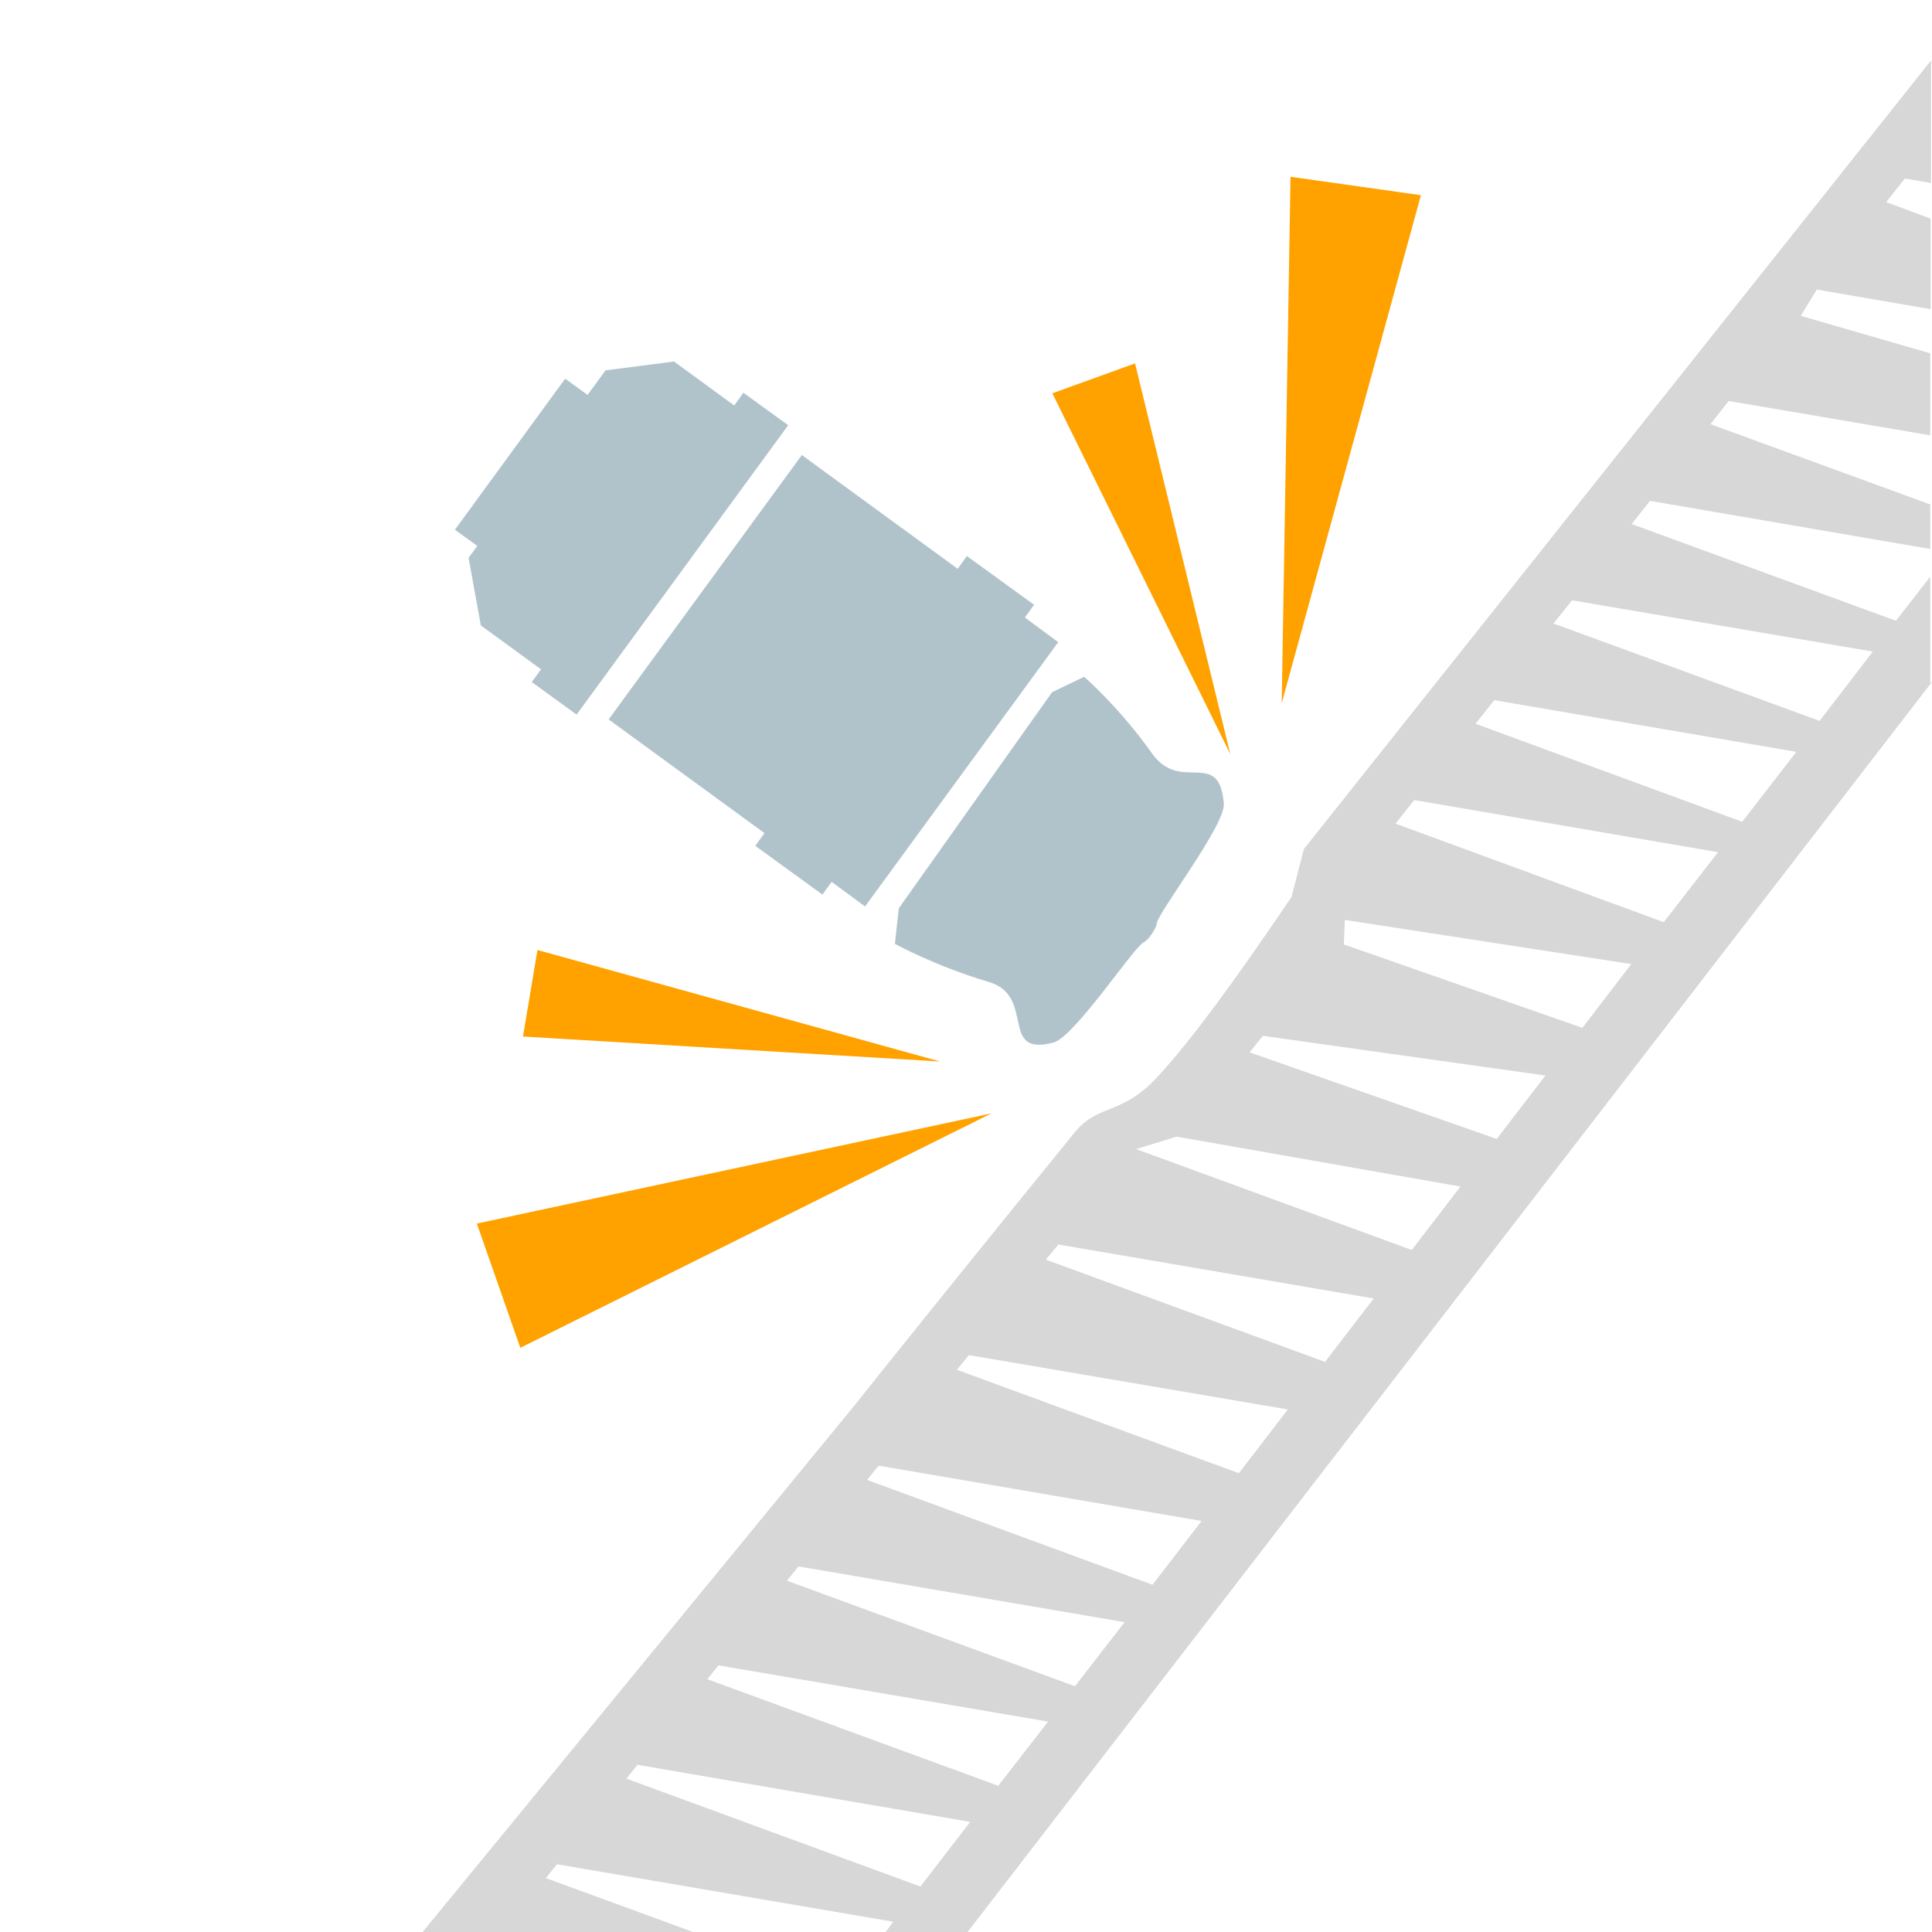
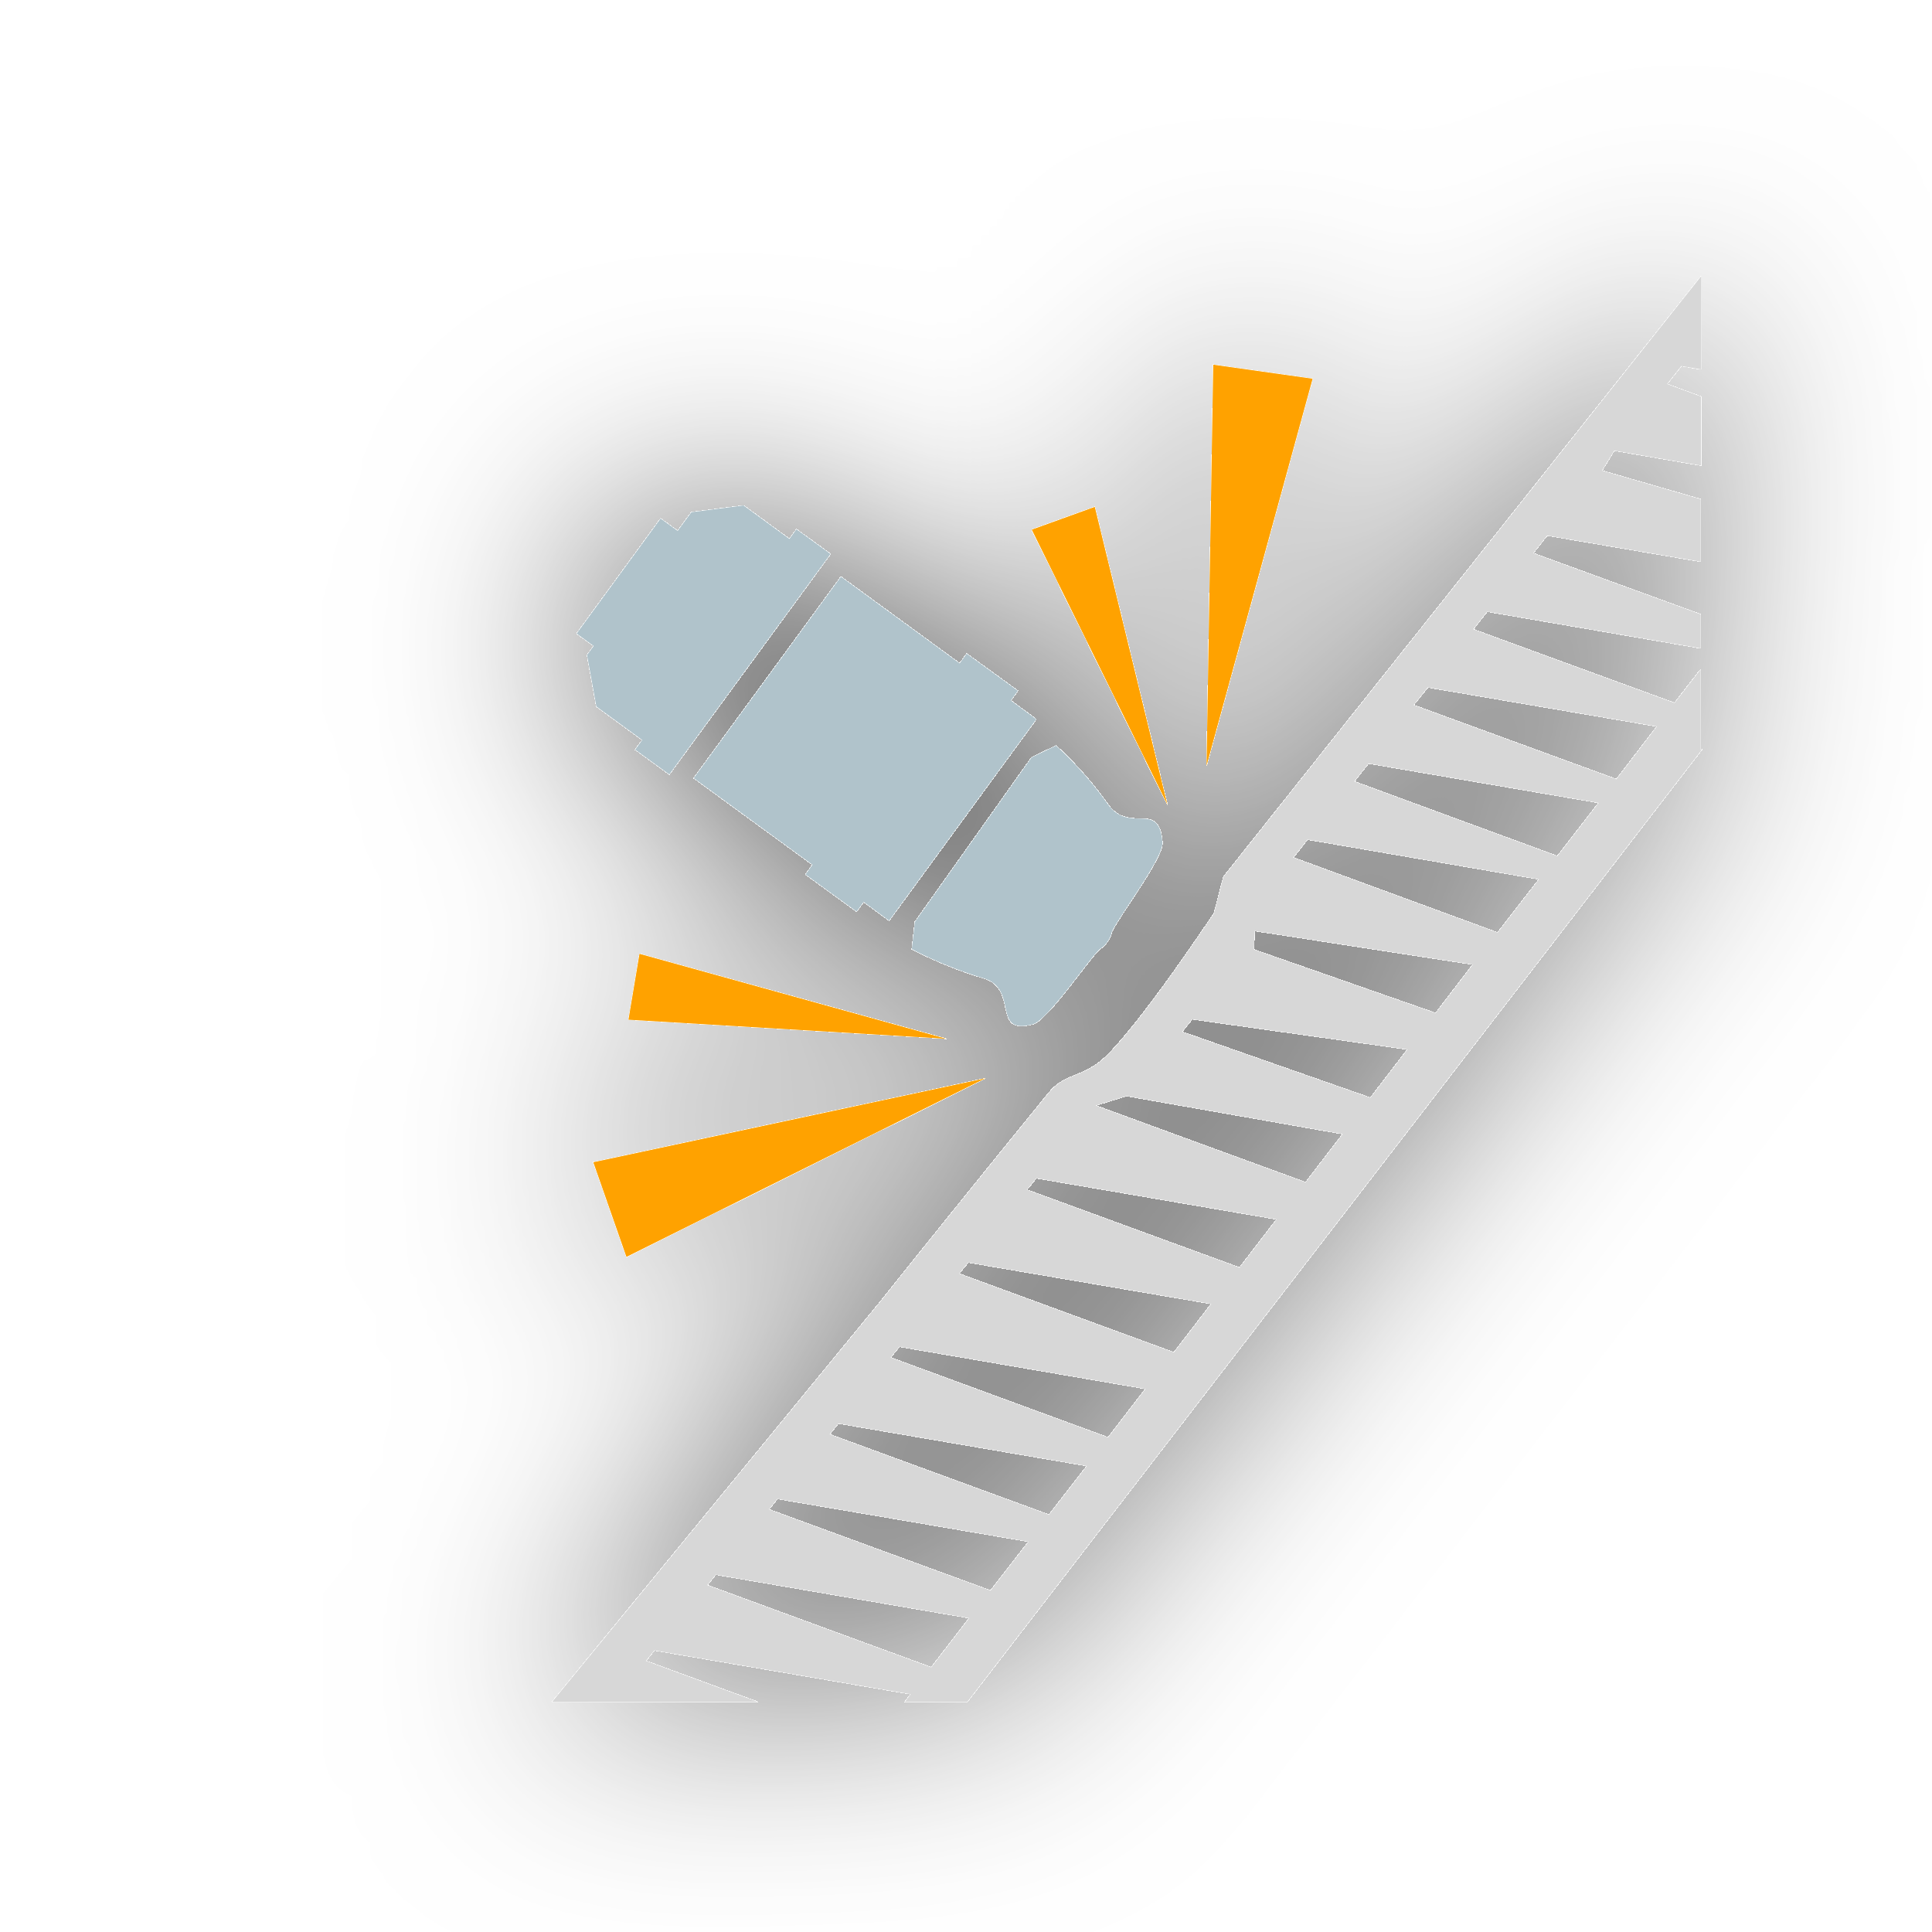
- <svg xmlns="http://www.w3.org/2000/svg" width="32" height="32" viewBox="0 0 32 32" fill="none">
-   <path fill-rule="evenodd" clip-rule="evenodd" d="M17.809 27.924L18.627 26.868L13.226 25.945L13.034 26.181L17.809 27.931V27.924ZM21.942 22.563L22.753 21.507L17.529 20.613L17.323 20.864L21.942 22.555V22.563ZM24.787 18.87L25.597 17.814L20.918 17.157C20.852 17.238 20.778 17.327 20.697 17.43L24.787 18.863V18.87ZM26.209 17.024L27.019 15.968L22.274 15.237L22.259 15.643L26.209 17.024ZM19.091 26.247L19.902 25.192L14.552 24.276L14.361 24.512L19.084 26.247H19.091ZM27.557 15.274L28.456 14.115L23.424 13.251L23.114 13.642L27.557 15.274ZM20.52 24.401L21.331 23.345L16.048 22.445L15.849 22.688L20.52 24.401ZM30.136 11.944L31.02 10.792L26.039 9.943L25.73 10.327L30.128 11.936L30.136 11.944ZM15.245 31.247L16.07 30.176L10.559 29.231L10.375 29.46L15.245 31.247ZM16.534 29.578L17.36 28.515L11.9 27.584L11.716 27.813L16.534 29.578ZM23.379 20.709L24.19 19.653L19.489 18.826L18.818 19.033L23.379 20.702V20.709ZM28.861 13.605L29.753 12.453L24.75 11.597L24.44 11.988L28.861 13.613V13.605ZM32 11.294L16.026 32H14.67L14.796 31.83L9.225 30.878L9.041 31.107L11.48 32H7L14.177 23.249C14.479 22.865 16.21 20.709 17.809 18.745C18.2 18.28 18.575 18.472 19.15 17.859C20.012 16.943 21.294 14.986 21.39 14.861L21.596 14.063L31.985 1V3.031L31.55 2.957L31.241 3.348L31.978 3.621V5.121L30.092 4.796L29.826 5.231L31.971 5.852V7.21L28.633 6.642L28.331 7.026L31.971 8.355V9.093L27.329 8.296L27.026 8.68L31.403 10.282L31.971 9.551V11.309L32 11.294Z" fill="#D7D7D7" />
-   <path fill-rule="evenodd" clip-rule="evenodd" d="M19.164 15.283C19.157 15.334 19.128 15.385 19.099 15.436C19.084 15.457 19.07 15.479 19.055 15.501C19.019 15.552 18.975 15.588 18.931 15.617C18.757 15.719 17.79 17.181 17.448 17.268C16.539 17.508 17.164 16.497 16.379 16.265C15.477 15.996 14.822 15.632 14.822 15.632L14.888 15.043L17.426 11.465L17.957 11.21C17.957 11.21 18.532 11.705 19.084 12.483C19.557 13.145 20.197 12.381 20.27 13.312C20.299 13.661 19.193 15.094 19.157 15.297L19.164 15.283ZM7.906 9.043L7.535 8.774L9.361 6.272L9.732 6.541L10.03 6.134L11.164 5.988L12.161 6.716L12.313 6.505L13.055 7.043L9.55 11.836L8.808 11.297L8.961 11.086L7.964 10.359L7.761 9.239L7.906 9.043ZM12.662 13.799L10.081 11.916L13.281 7.537L15.862 9.421L16.015 9.21L17.128 10.017L16.975 10.228L17.528 10.636L14.328 15.014L13.775 14.607L13.622 14.817L12.51 14.01L12.662 13.799Z" fill="#B0C3CB" />
-   <path fill-rule="evenodd" clip-rule="evenodd" d="M7.898 20.266L16.422 18.441L8.618 22.324L7.898 20.266ZM21.375 2.928L21.229 11.648L23.535 3.233L21.375 2.928ZM17.433 6.52L20.378 12.491L18.8 6.019L17.433 6.513V6.52ZM8.902 15.735L8.662 17.168L15.571 17.582L8.902 15.735Z" fill="#FFA200" />
+ <svg xmlns="http://www.w3.org/2000/svg" width="42" height="42" viewBox="0 0 42 42" fill="none">
+   <g filter="url(#filter0_d_763_6362)">
+     <path fill-rule="evenodd" clip-rule="evenodd" d="M22.809 32.924L23.627 31.868L18.226 30.945L18.035 31.181L22.809 32.931V32.924ZM26.942 27.563L27.753 26.507L22.529 25.613L22.323 25.864L26.942 27.555V27.563ZM29.787 23.87L30.597 22.814L25.918 22.157C25.852 22.238 25.778 22.327 25.697 22.43L29.787 23.863V23.87ZM31.209 22.024L32.019 20.968L27.274 20.237L27.259 20.643L31.209 22.024ZM24.091 31.247L24.902 30.192L19.552 29.276L19.361 29.512L24.084 31.247H24.091ZM32.557 20.274L33.456 19.115L28.424 18.251L28.114 18.642L32.557 20.274ZM25.52 29.401L26.331 28.345L21.048 27.445L20.849 27.688L25.52 29.401ZM35.136 16.944L36.02 15.792L31.039 14.943L30.73 15.327L35.129 16.936L35.136 16.944ZM20.245 36.247L21.07 35.176L15.559 34.231L15.375 34.46L20.245 36.247ZM21.534 34.578L22.36 33.514L16.9 32.584L16.716 32.813L21.534 34.578ZM28.379 25.709L29.19 24.653L24.489 23.826L23.818 24.033L28.379 25.702V25.709ZM33.861 18.605L34.753 17.453L29.75 16.597L29.44 16.988L33.861 18.613V18.605ZM37 16.294L21.026 37H19.67L19.796 36.83L14.225 35.878L14.041 36.106L16.48 37H12L19.177 28.249C19.479 27.865 21.21 25.709 22.809 23.745C23.2 23.28 23.575 23.472 24.15 22.859C25.012 21.943 26.294 19.986 26.39 19.861L26.596 19.063L36.985 6V8.031L36.55 7.957L36.241 8.348L36.978 8.621V10.12L35.092 9.796L34.826 10.231L36.971 10.852V12.21L33.633 11.642L33.331 12.026L36.971 13.355V14.093L32.329 13.296L32.026 13.68L36.403 15.282L36.971 14.551V16.309L37 16.294Z" fill="#D7D7D7" />
+     <path fill-rule="evenodd" clip-rule="evenodd" d="M24.164 20.283C24.157 20.334 24.128 20.385 24.099 20.436C24.084 20.457 24.07 20.479 24.055 20.501C24.019 20.552 23.975 20.588 23.931 20.617C23.757 20.719 22.79 22.181 22.448 22.268C21.539 22.508 22.164 21.497 21.379 21.265C20.477 20.996 19.822 20.632 19.822 20.632L19.888 20.043L22.426 16.465L22.957 16.21C22.957 16.21 23.532 16.705 24.084 17.483C24.557 18.145 25.197 17.381 25.27 18.312C25.299 18.661 24.193 20.094 24.157 20.297L24.164 20.283ZM12.906 14.043L12.535 13.774L14.361 11.272L14.732 11.541L15.03 11.134L16.164 10.988L17.161 11.716L17.313 11.505L18.055 12.043L14.55 16.836L13.808 16.297L13.961 16.087L12.964 15.359L12.761 14.239L12.906 14.043ZM17.662 18.799L15.081 16.916L18.281 12.537L20.862 14.421L21.015 14.21L22.128 15.017L21.975 15.228L22.528 15.636L19.328 20.014L18.775 19.607L18.622 19.817L17.51 19.01L17.662 18.799Z" fill="#B0C3CB" />
+     <path fill-rule="evenodd" clip-rule="evenodd" d="M12.898 25.266L21.422 23.441L13.618 27.324L12.898 25.266ZM26.375 7.928L26.229 16.648L28.535 8.233L26.375 7.928ZM22.433 11.521L25.378 17.491L23.8 11.019L22.433 11.513V11.521ZM13.902 20.735L13.662 22.168L20.571 22.582L13.902 20.735Z" fill="#FFA200" />
+   </g>
+   <defs>
+     <filter id="filter0_d_763_6362" x="7" y="1" width="35" height="41" filterUnits="userSpaceOnUse" color-interpolation-filters="sRGB">
+       <feFlood flood-opacity="0" result="BackgroundImageFix" />
+       <feColorMatrix in="SourceAlpha" type="matrix" values="0 0 0 0 0 0 0 0 0 0 0 0 0 0 0 0 0 0 127 0" result="hardAlpha" />
+       <feOffset />
+       <feGaussianBlur stdDeviation="2.5" />
+       <feComposite in2="hardAlpha" operator="out" />
+       <feColorMatrix type="matrix" values="0 0 0 0 0 0 0 0 0 0 0 0 0 0 0 0 0 0 0.7 0" />
+       <feBlend mode="normal" in2="BackgroundImageFix" result="effect1_dropShadow_763_6362" />
+       <feBlend mode="normal" in="SourceGraphic" in2="effect1_dropShadow_763_6362" result="shape" />
+     </filter>
+   </defs>
</svg>
